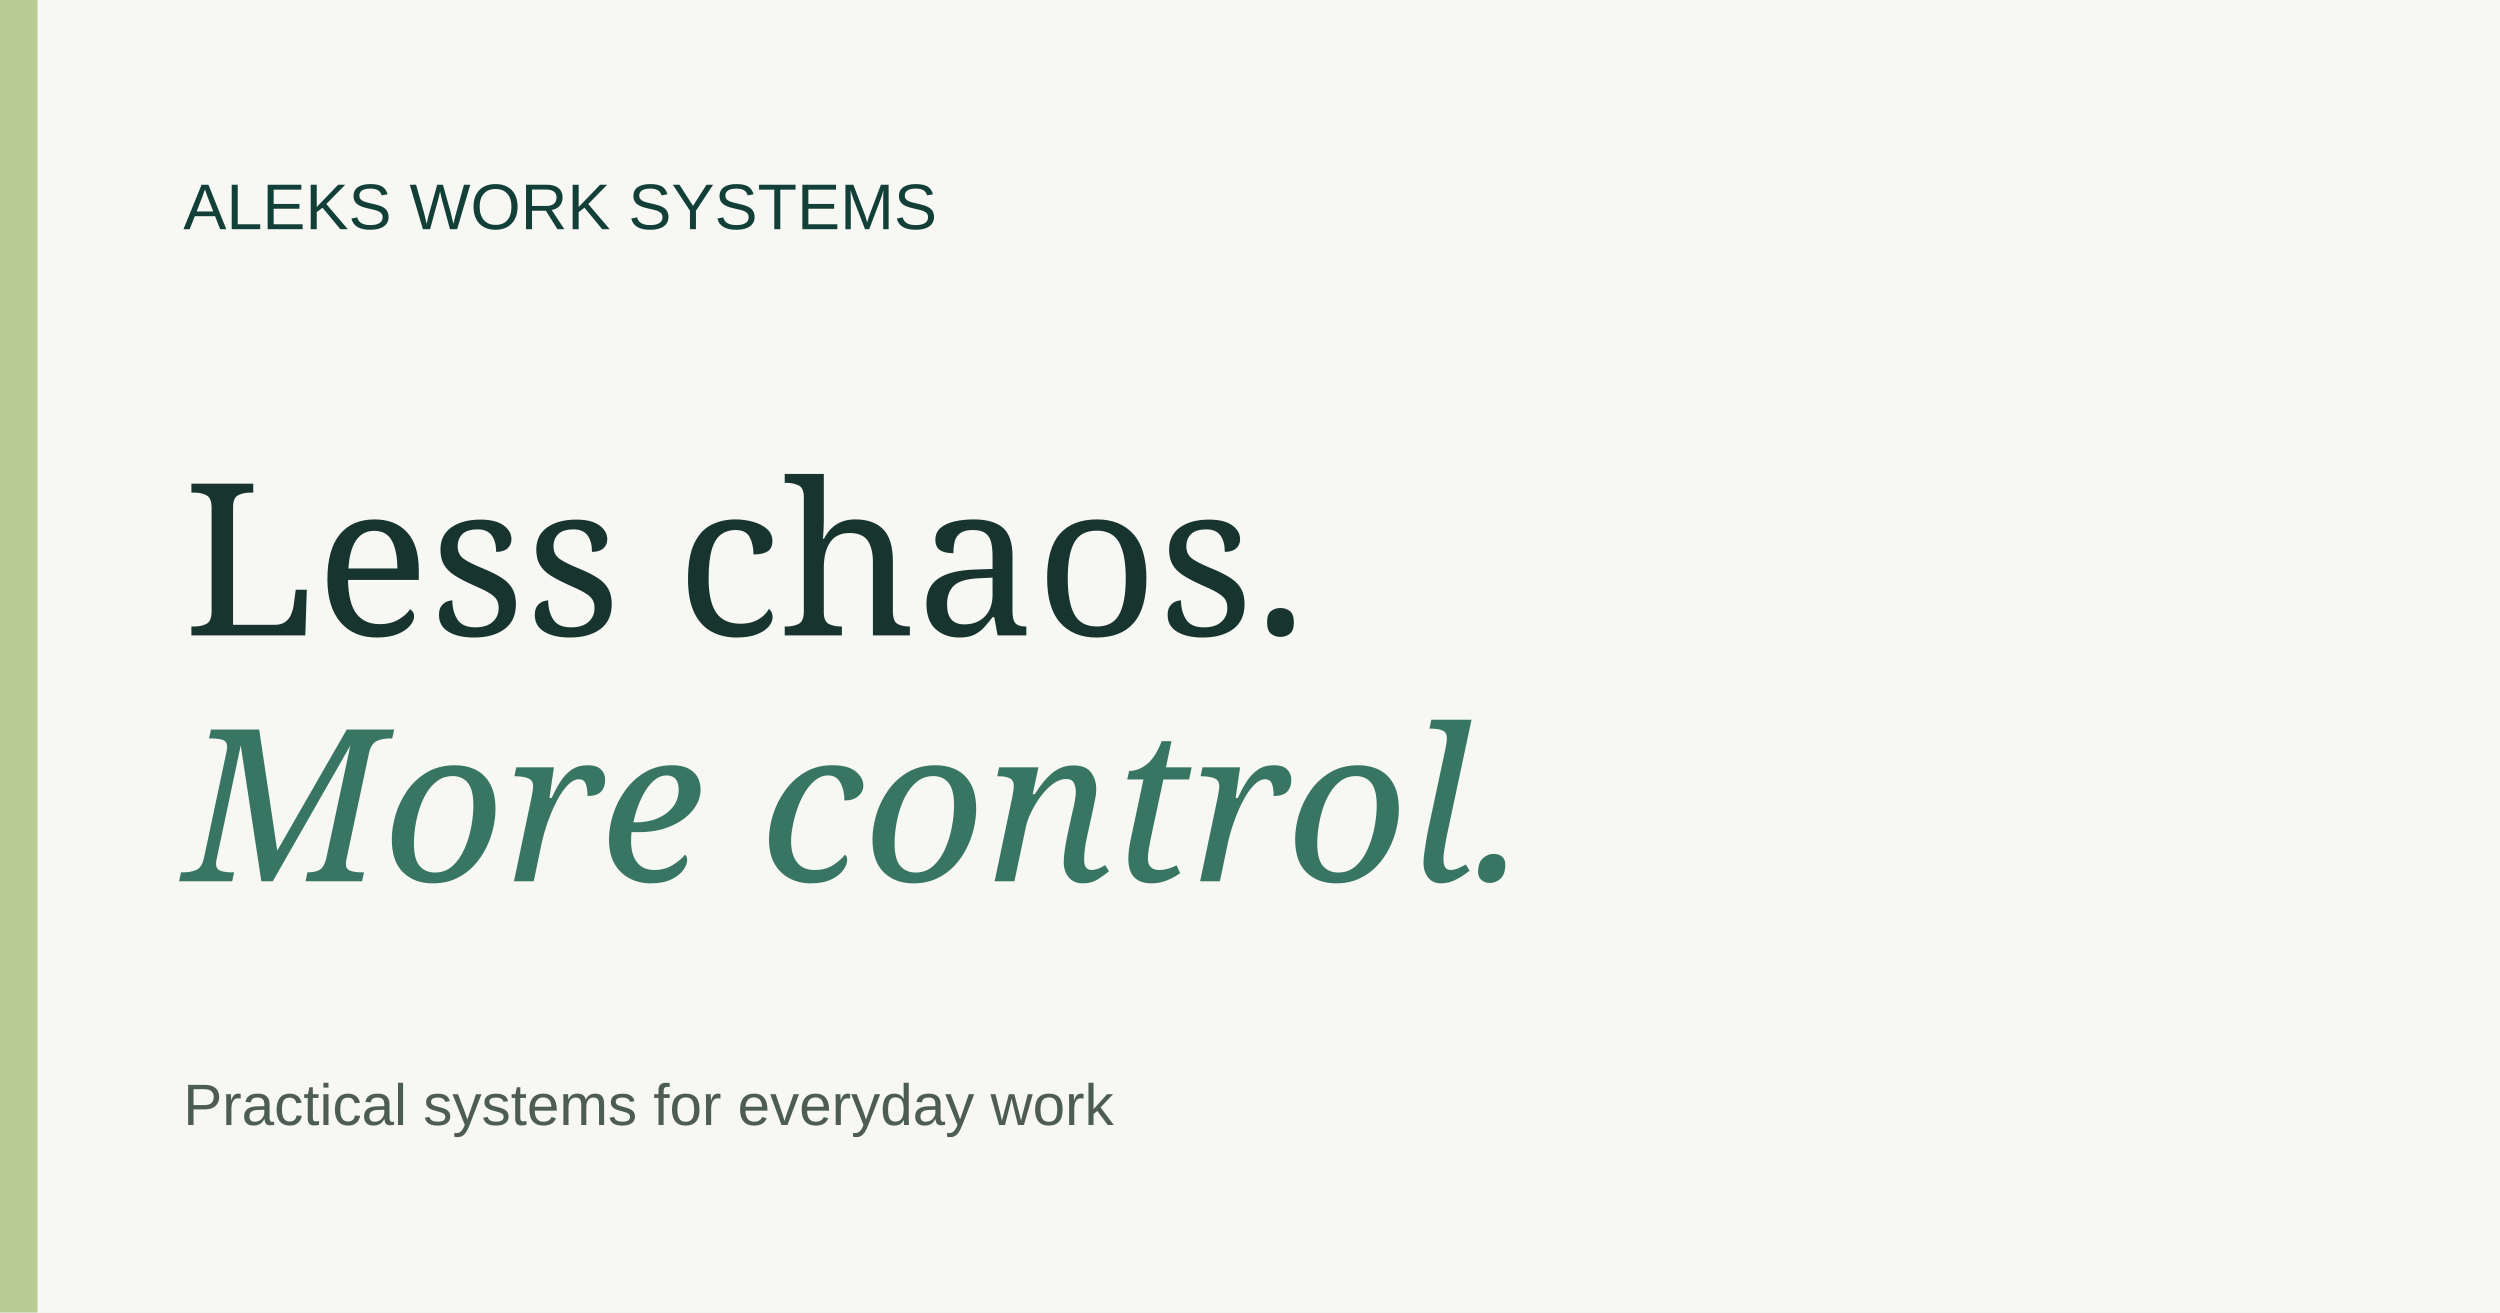
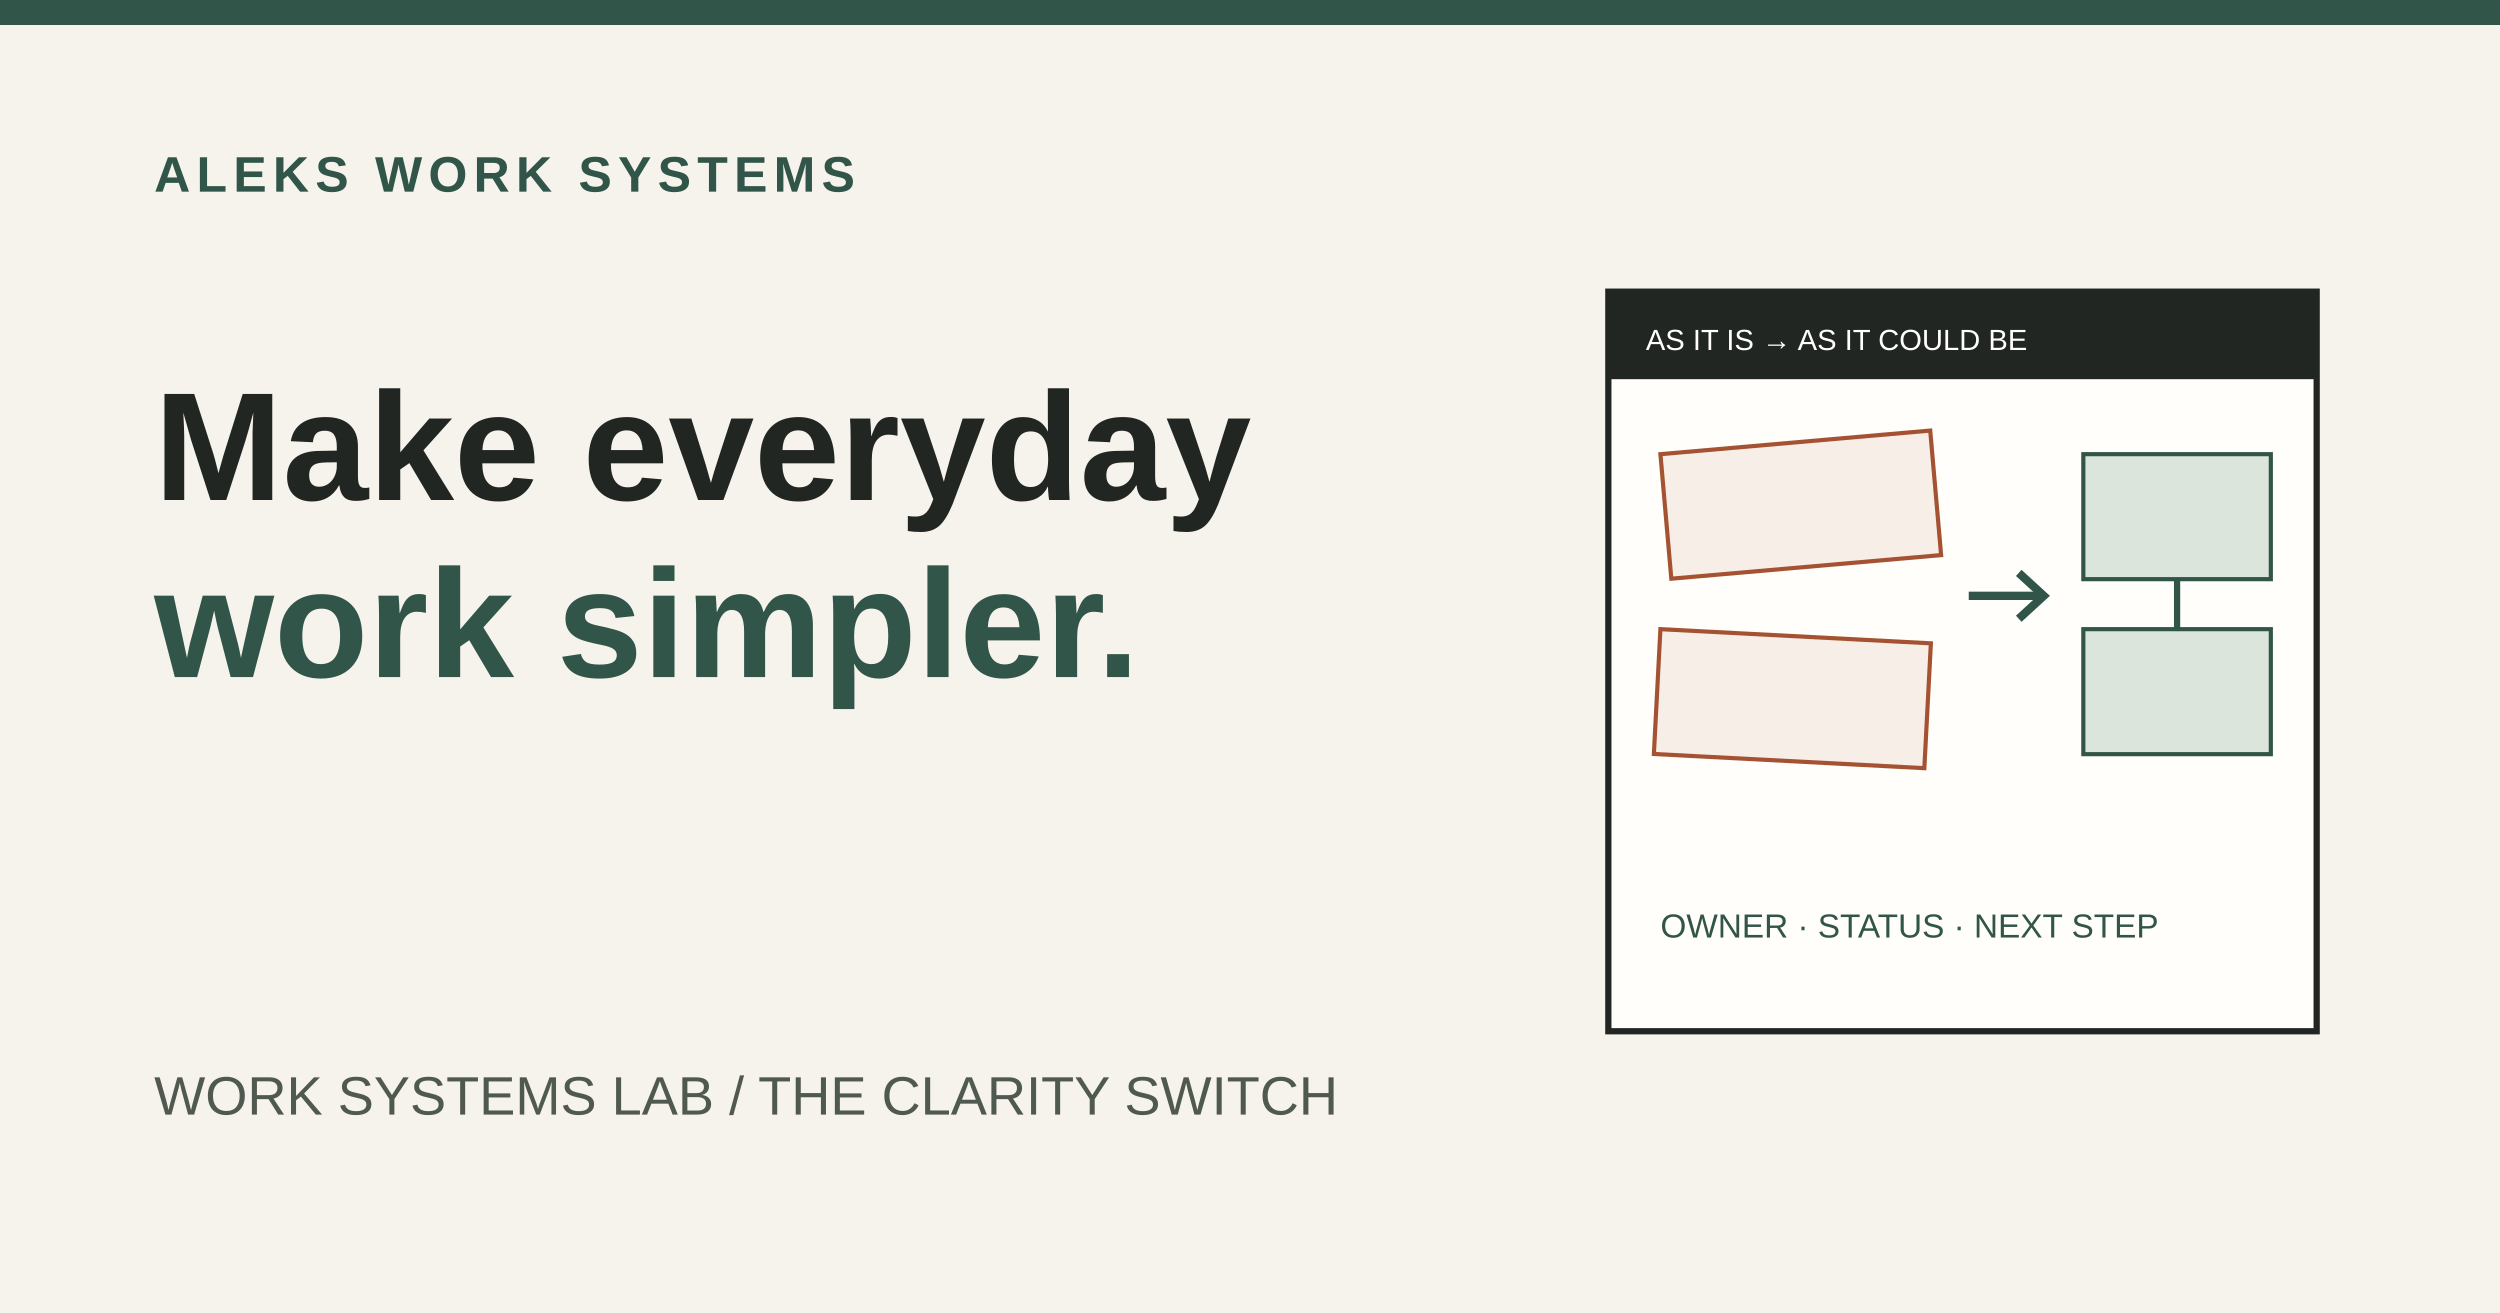
<svg xmlns="http://www.w3.org/2000/svg" width="1200" height="630" viewBox="0 0 1200 630">
-   <rect width="1200" height="630" fill="#f7f8f4" />
-   <rect x="0" y="0" width="18" height="630" fill="#b7cc93" />
-   <text x="88" y="110" font-family="Arial,sans-serif" font-size="31" fill="#123f37">ALEKS WORK SYSTEMS</text>
-   <text x="88" y="305" font-family="Georgia,serif" font-size="102" fill="#18342f">Less chaos.</text>
-   <text x="88" y="423" font-family="Georgia,serif" font-style="italic" font-size="102" fill="#387563">More control.</text>
-   <text x="88" y="540" font-family="Arial,sans-serif" font-size="28" fill="#4d5d55">Practical systems for everyday work</text>
+   <rect width="1200" height="630" fill="#F5F3EC" />
+   <rect x="0" y="0" width="1200" height="12" fill="#315548" />
+   <text x="74" y="92" font-family="Arial,sans-serif" font-size="24" font-weight="bold" letter-spacing="3" fill="#315548">ALEKS WORK SYSTEMS</text>
+   <text x="74" y="240" font-family="Arial,sans-serif" font-size="74" font-weight="bold" fill="#222623">Make everyday</text>
+   <text x="74" y="325" font-family="Arial,sans-serif" font-size="74" font-weight="bold" fill="#315548">work simpler.</text>
+   <text x="74" y="535" font-family="Arial,sans-serif" font-size="26" fill="#505950">WORK SYSTEMS LAB  /  THE CLARITY SWITCH</text>
+   <rect x="772" y="140" width="340" height="355" fill="#FFFEFA" stroke="#222623" stroke-width="3" />
+   <rect x="772" y="140" width="340" height="42" fill="#222623" />
+   <text x="790" y="168" font-family="Arial,sans-serif" font-size="14" fill="#FFFFFF">AS IT IS  →  AS IT COULD BE</text>
+   <rect x="797" y="218" width="130" height="60" fill="#F8EEE8" stroke="#A45231" stroke-width="2" transform="rotate(-5 797 218)" />
+   <rect x="797" y="302" width="130" height="60" fill="#F8EEE8" stroke="#A45231" stroke-width="2" transform="rotate(3 797 302)" />
+   <path d="M945 286 L981 286" stroke="#315548" stroke-width="4" />
+   <path d="M969 275 L981 286 L969 297" fill="none" stroke="#315548" stroke-width="4" />
+   <rect x="1000" y="218" width="90" height="60" fill="#DCE5DB" stroke="#315548" stroke-width="2" />
+   <rect x="1000" y="302" width="90" height="60" fill="#DCE5DB" stroke="#315548" stroke-width="2" />
+   <path d="M1045 278 L1045 302" stroke="#315548" stroke-width="3" />
+   <text x="797" y="450" font-family="Arial,sans-serif" font-size="16" fill="#315548">OWNER  ·  STATUS  ·  NEXT STEP</text>
</svg>
